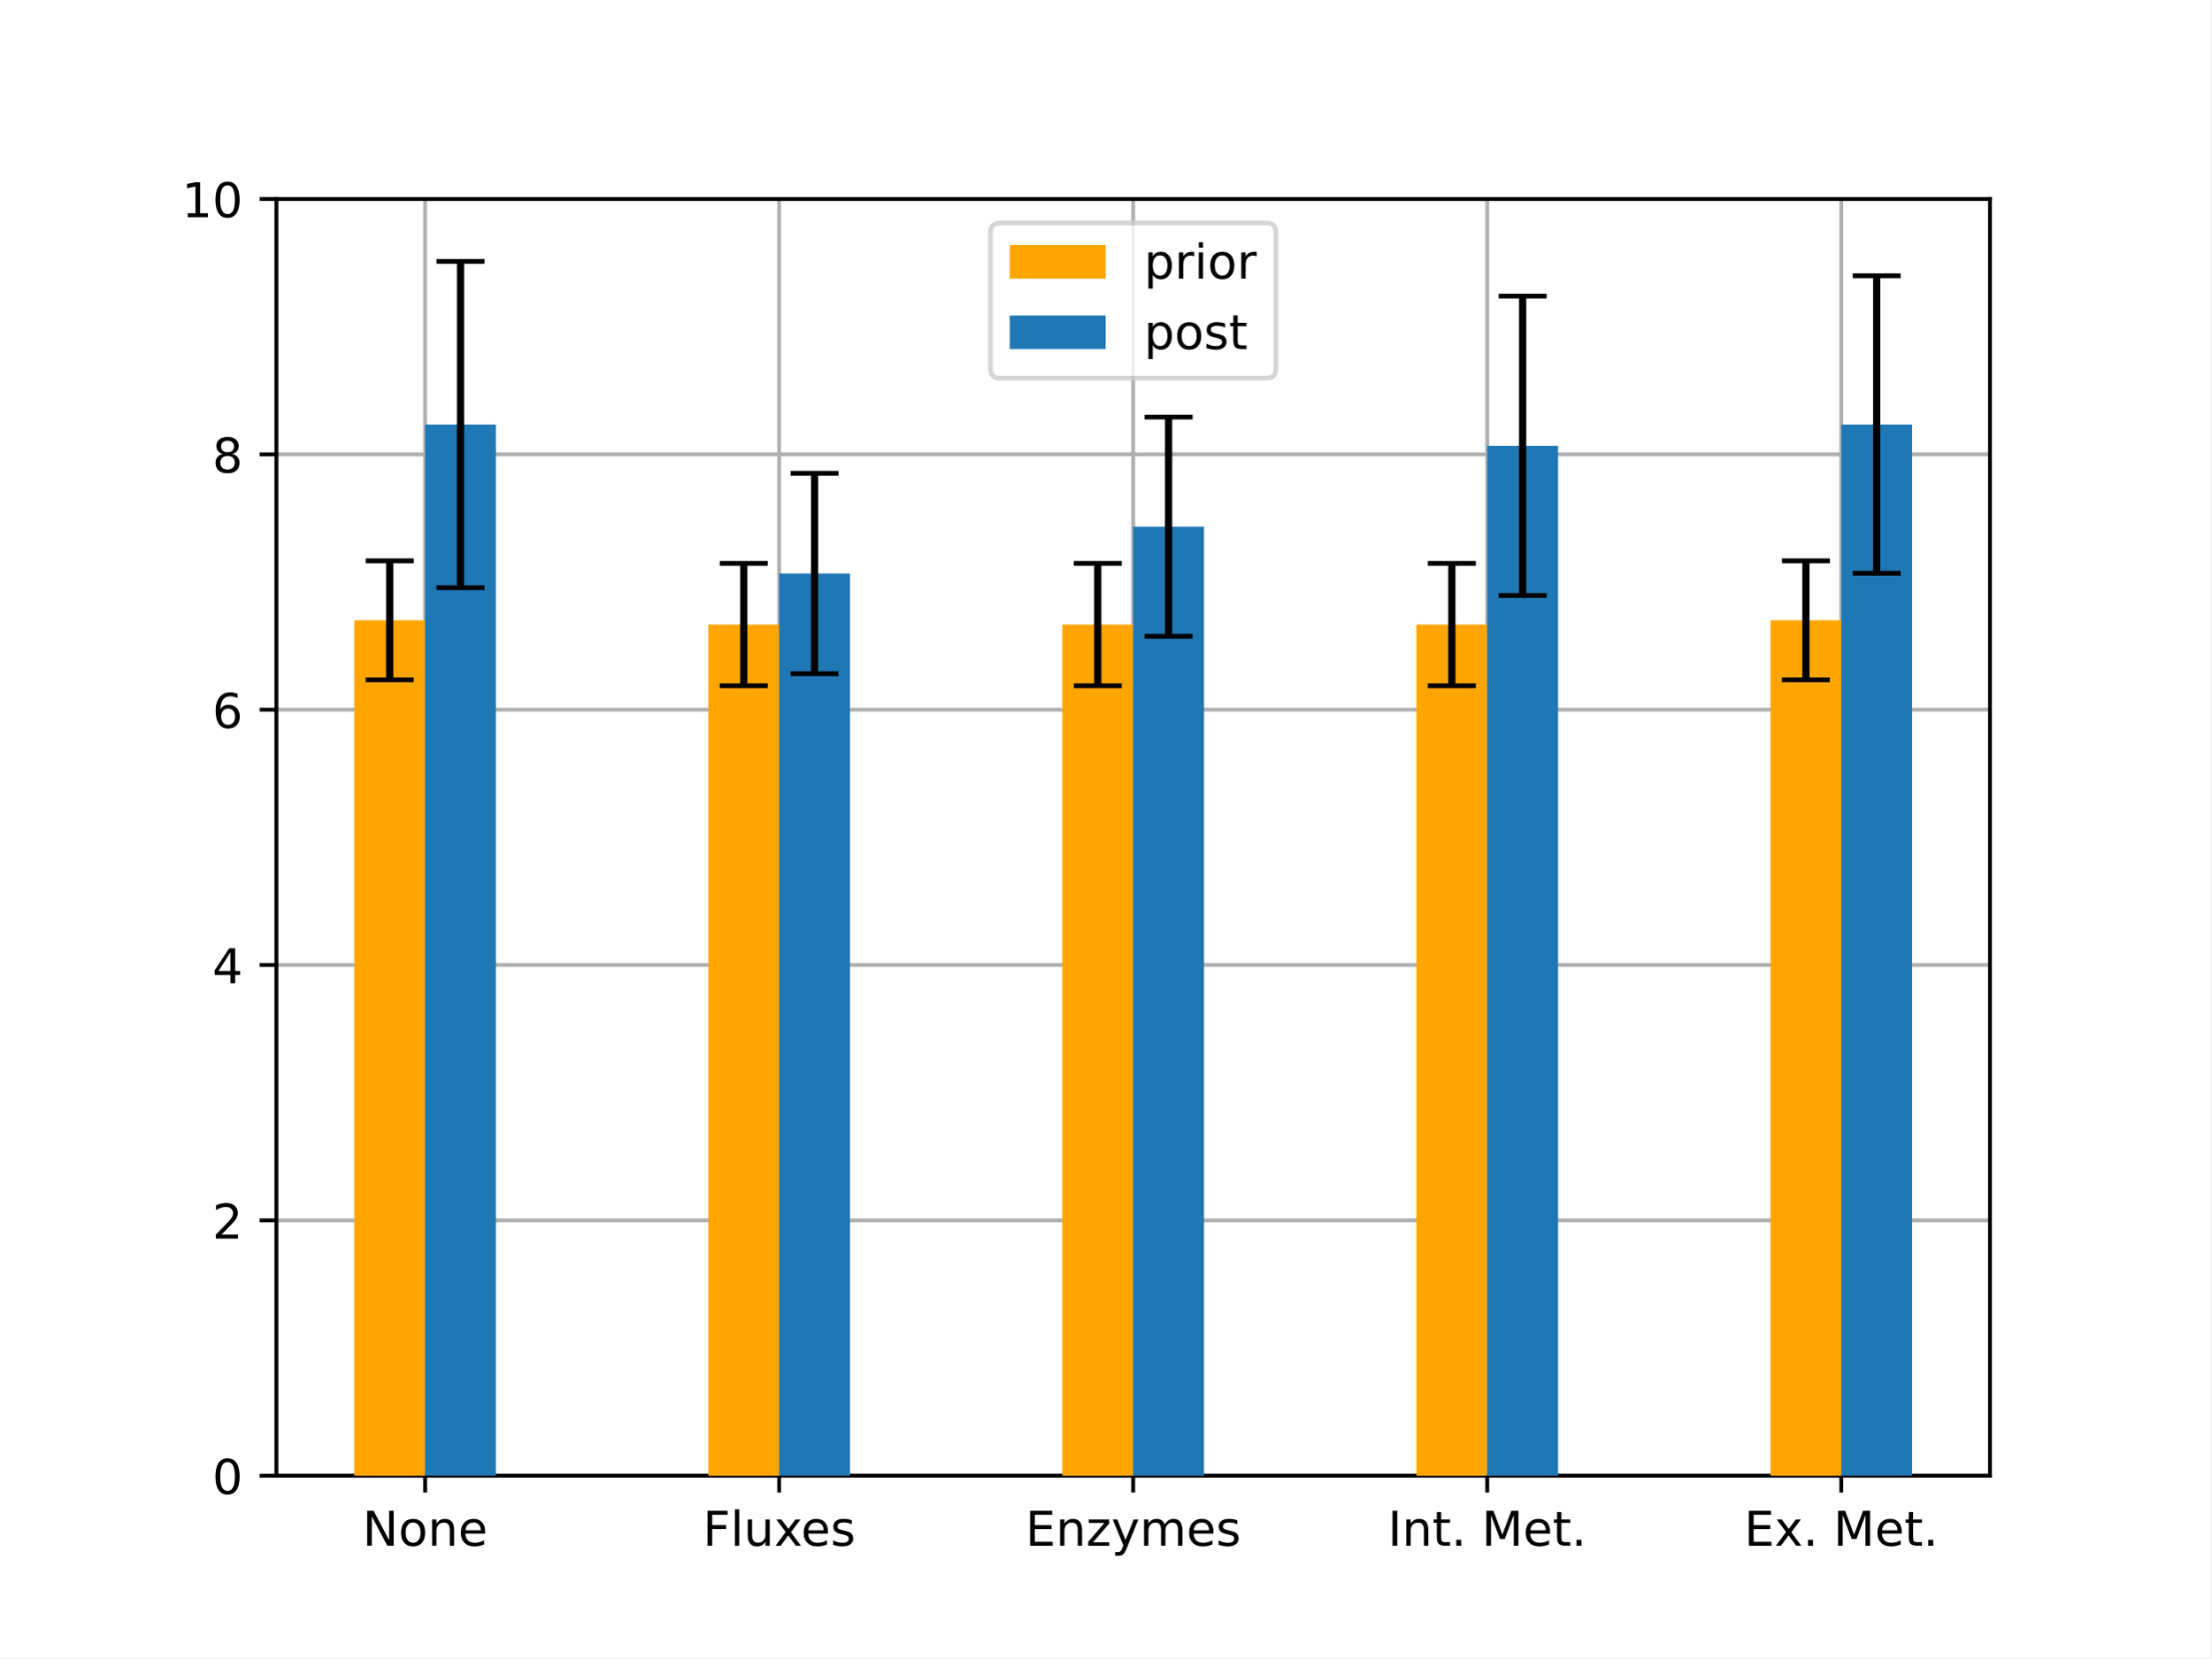
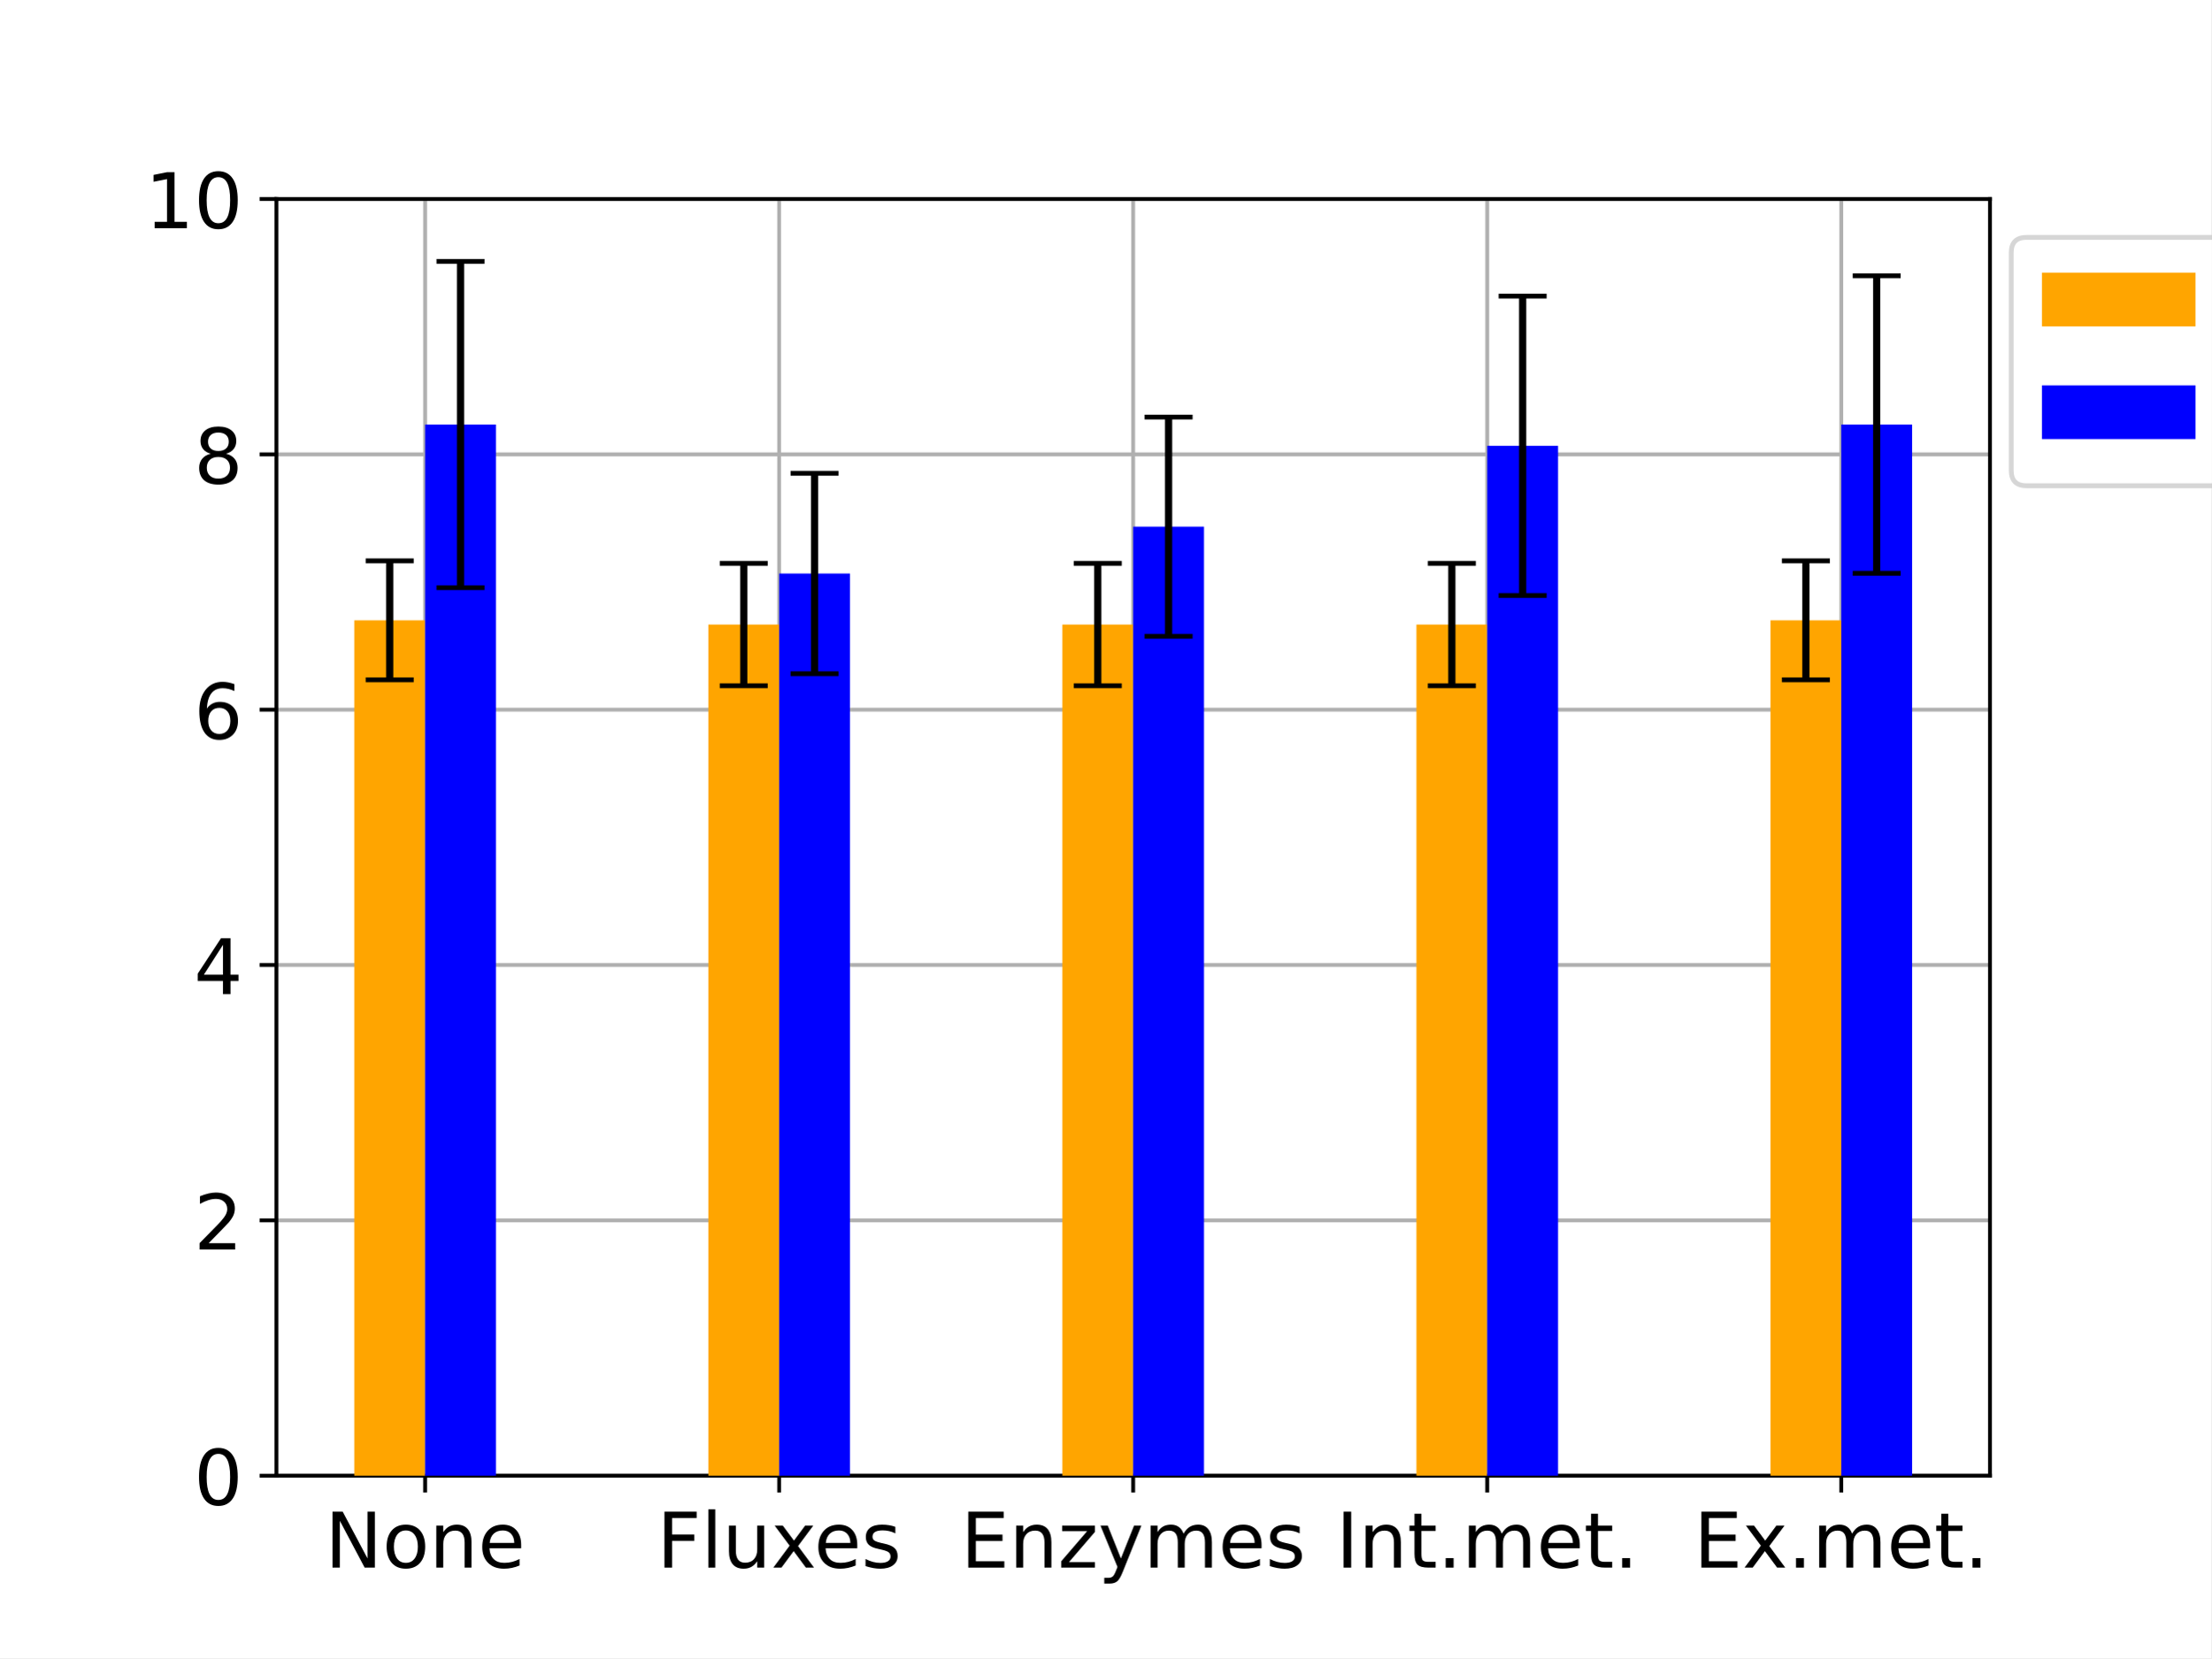
<svg xmlns="http://www.w3.org/2000/svg" xmlns:xlink="http://www.w3.org/1999/xlink" width="460.8pt" height="345.6pt" viewBox="0 0 460.8 345.6" version="1.1">
  <defs>
    <style type="text/css">*{stroke-linejoin: round; stroke-linecap: butt}</style>
  </defs>
  <g id="figure_1">
    <g id="patch_1">
      <path d="M 0 345.6  L 460.8 345.6  L 460.8 0  L 0 0  z " style="fill: #ffffff" />
    </g>
    <g id="axes_1">
      <g id="patch_2">
        <path d="M 57.6 307.584  L 414.72 307.584  L 414.72 41.472  L 57.6 41.472  z " style="fill: #ffffff" />
      </g>
      <g id="matplotlib.axis_1">
        <g id="xtick_1">
          <g id="line2d_1">
-             <path d="M 88.59 307.584  L 88.59 41.472  " clip-path="url(#p8597ade6ee)" style="fill: none; stroke: #b0b0b0; stroke-width: 0.8; stroke-linecap: square" />
+             <path d="M 88.59 307.584  L 88.59 41.472  " clip-path="url(#p21403dbf2c)" style="fill: none; stroke: #b0b0b0; stroke-width: 0.8; stroke-linecap: square" />
          </g>
          <g id="line2d_2">
            <defs>
-               <path id="m55c1eccf3e" d="M 0 0  L 0 3.5  " style="stroke: #000000; stroke-width: 0.8" />
+               <path id="m0ff7962f9e" d="M 0 0  L 0 3.5  " style="stroke: #000000; stroke-width: 0.8" />
            </defs>
            <g>
-               <use xlink:href="#m55c1eccf3e" x="88.59" y="307.584" style="stroke: #000000; stroke-width: 0.8" />
+               <use xlink:href="#m0ff7962f9e" x="88.59" y="307.584" style="stroke: #000000; stroke-width: 0.8" />
            </g>
          </g>
          <g id="text_1">
-             <g transform="translate(75.54444 322.1824) scale(0.1 -0.1)">
+             <g transform="translate(67.71725 326.7415) scale(0.16 -0.16)">
              <defs>
                <path id="DejaVuSans-4e" d="M 628 4666  L 1478 4666  L 3547 763  L 3547 4666  L 4159 4666  L 4159 0  L 3309 0  L 1241 3903  L 1241 0  L 628 0  L 628 4666  z " transform="scale(0.015625)" />
                <path id="DejaVuSans-6f" d="M 1959 3097  Q 1497 3097 1228 2736  Q 959 2375 959 1747  Q 959 1119 1226 758  Q 1494 397 1959 397  Q 2419 397 2687 759  Q 2956 1122 2956 1747  Q 2956 2369 2687 2733  Q 2419 3097 1959 3097  z M 1959 3584  Q 2709 3584 3137 3096  Q 3566 2609 3566 1747  Q 3566 888 3137 398  Q 2709 -91 1959 -91  Q 1206 -91 779 398  Q 353 888 353 1747  Q 353 2609 779 3096  Q 1206 3584 1959 3584  z " transform="scale(0.015625)" />
                <path id="DejaVuSans-6e" d="M 3513 2113  L 3513 0  L 2938 0  L 2938 2094  Q 2938 2591 2744 2837  Q 2550 3084 2163 3084  Q 1697 3084 1428 2787  Q 1159 2491 1159 1978  L 1159 0  L 581 0  L 581 3500  L 1159 3500  L 1159 2956  Q 1366 3272 1645 3428  Q 1925 3584 2291 3584  Q 2894 3584 3203 3211  Q 3513 2838 3513 2113  z " transform="scale(0.015625)" />
                <path id="DejaVuSans-65" d="M 3597 1894  L 3597 1613  L 953 1613  Q 991 1019 1311 708  Q 1631 397 2203 397  Q 2534 397 2845 478  Q 3156 559 3463 722  L 3463 178  Q 3153 47 2828 -22  Q 2503 -91 2169 -91  Q 1331 -91 842 396  Q 353 884 353 1716  Q 353 2575 817 3079  Q 1281 3584 2069 3584  Q 2775 3584 3186 3129  Q 3597 2675 3597 1894  z M 3022 2063  Q 3016 2534 2758 2815  Q 2500 3097 2075 3097  Q 1594 3097 1305 2825  Q 1016 2553 972 2059  L 3022 2063  z " transform="scale(0.015625)" />
              </defs>
              <use xlink:href="#DejaVuSans-4e" />
              <use xlink:href="#DejaVuSans-6f" x="74.805" />
              <use xlink:href="#DejaVuSans-6e" x="135.986" />
              <use xlink:href="#DejaVuSans-65" x="199.365" />
            </g>
          </g>
        </g>
        <g id="xtick_2">
          <g id="line2d_3">
-             <path d="M 162.375 307.584  L 162.375 41.472  " clip-path="url(#p8597ade6ee)" style="fill: none; stroke: #b0b0b0; stroke-width: 0.8; stroke-linecap: square" />
+             <path d="M 162.375 307.584  L 162.375 41.472  " clip-path="url(#p21403dbf2c)" style="fill: none; stroke: #b0b0b0; stroke-width: 0.8; stroke-linecap: square" />
          </g>
          <g id="line2d_4">
            <g>
-               <use xlink:href="#m55c1eccf3e" x="162.375" y="307.584" style="stroke: #000000; stroke-width: 0.8" />
+               <use xlink:href="#m0ff7962f9e" x="162.375" y="307.584" style="stroke: #000000; stroke-width: 0.8" />
            </g>
          </g>
          <g id="text_2">
-             <g transform="translate(146.4569 322.1824) scale(0.1 -0.1)">
+             <g transform="translate(136.9061 326.7415) scale(0.16 -0.16)">
              <defs>
                <path id="DejaVuSans-46" d="M 628 4666  L 3309 4666  L 3309 4134  L 1259 4134  L 1259 2759  L 3109 2759  L 3109 2228  L 1259 2228  L 1259 0  L 628 0  L 628 4666  z " transform="scale(0.015625)" />
                <path id="DejaVuSans-6c" d="M 603 4863  L 1178 4863  L 1178 0  L 603 0  L 603 4863  z " transform="scale(0.015625)" />
                <path id="DejaVuSans-75" d="M 544 1381  L 544 3500  L 1119 3500  L 1119 1403  Q 1119 906 1312 657  Q 1506 409 1894 409  Q 2359 409 2629 706  Q 2900 1003 2900 1516  L 2900 3500  L 3475 3500  L 3475 0  L 2900 0  L 2900 538  Q 2691 219 2414 64  Q 2138 -91 1772 -91  Q 1169 -91 856 284  Q 544 659 544 1381  z M 1991 3584  L 1991 3584  z " transform="scale(0.015625)" />
                <path id="DejaVuSans-78" d="M 3513 3500  L 2247 1797  L 3578 0  L 2900 0  L 1881 1375  L 863 0  L 184 0  L 1544 1831  L 300 3500  L 978 3500  L 1906 2253  L 2834 3500  L 3513 3500  z " transform="scale(0.015625)" />
                <path id="DejaVuSans-73" d="M 2834 3397  L 2834 2853  Q 2591 2978 2328 3040  Q 2066 3103 1784 3103  Q 1356 3103 1142 2972  Q 928 2841 928 2578  Q 928 2378 1081 2264  Q 1234 2150 1697 2047  L 1894 2003  Q 2506 1872 2764 1633  Q 3022 1394 3022 966  Q 3022 478 2636 193  Q 2250 -91 1575 -91  Q 1294 -91 989 -36  Q 684 19 347 128  L 347 722  Q 666 556 975 473  Q 1284 391 1588 391  Q 1994 391 2212 530  Q 2431 669 2431 922  Q 2431 1156 2273 1281  Q 2116 1406 1581 1522  L 1381 1569  Q 847 1681 609 1914  Q 372 2147 372 2553  Q 372 3047 722 3315  Q 1072 3584 1716 3584  Q 2034 3584 2315 3537  Q 2597 3491 2834 3397  z " transform="scale(0.015625)" />
              </defs>
              <use xlink:href="#DejaVuSans-46" />
              <use xlink:href="#DejaVuSans-6c" x="57.52" />
              <use xlink:href="#DejaVuSans-75" x="85.303" />
              <use xlink:href="#DejaVuSans-78" x="148.682" />
              <use xlink:href="#DejaVuSans-65" x="204.736" />
              <use xlink:href="#DejaVuSans-73" x="266.26" />
            </g>
          </g>
        </g>
        <g id="xtick_3">
          <g id="line2d_5">
-             <path d="M 236.16 307.584  L 236.16 41.472  " clip-path="url(#p8597ade6ee)" style="fill: none; stroke: #b0b0b0; stroke-width: 0.8; stroke-linecap: square" />
+             <path d="M 236.16 307.584  L 236.16 41.472  " clip-path="url(#p21403dbf2c)" style="fill: none; stroke: #b0b0b0; stroke-width: 0.8; stroke-linecap: square" />
          </g>
          <g id="line2d_6">
            <g>
-               <use xlink:href="#m55c1eccf3e" x="236.16" y="307.584" style="stroke: #000000; stroke-width: 0.8" />
+               <use xlink:href="#m0ff7962f9e" x="236.16" y="307.584" style="stroke: #000000; stroke-width: 0.8" />
            </g>
          </g>
          <g id="text_3">
-             <g transform="translate(213.6967 322.1824) scale(0.1 -0.1)">
+             <g transform="translate(200.2188 326.7415) scale(0.16 -0.16)">
              <defs>
                <path id="DejaVuSans-45" d="M 628 4666  L 3578 4666  L 3578 4134  L 1259 4134  L 1259 2753  L 3481 2753  L 3481 2222  L 1259 2222  L 1259 531  L 3634 531  L 3634 0  L 628 0  L 628 4666  z " transform="scale(0.015625)" />
                <path id="DejaVuSans-7a" d="M 353 3500  L 3084 3500  L 3084 2975  L 922 459  L 3084 459  L 3084 0  L 275 0  L 275 525  L 2438 3041  L 353 3041  L 353 3500  z " transform="scale(0.015625)" />
                <path id="DejaVuSans-79" d="M 2059 -325  Q 1816 -950 1584 -1140  Q 1353 -1331 966 -1331  L 506 -1331  L 506 -850  L 844 -850  Q 1081 -850 1212 -737  Q 1344 -625 1503 -206  L 1606 56  L 191 3500  L 800 3500  L 1894 763  L 2988 3500  L 3597 3500  L 2059 -325  z " transform="scale(0.015625)" />
                <path id="DejaVuSans-6d" d="M 3328 2828  Q 3544 3216 3844 3400  Q 4144 3584 4550 3584  Q 5097 3584 5394 3201  Q 5691 2819 5691 2113  L 5691 0  L 5113 0  L 5113 2094  Q 5113 2597 4934 2840  Q 4756 3084 4391 3084  Q 3944 3084 3684 2787  Q 3425 2491 3425 1978  L 3425 0  L 2847 0  L 2847 2094  Q 2847 2600 2669 2842  Q 2491 3084 2119 3084  Q 1678 3084 1418 2786  Q 1159 2488 1159 1978  L 1159 0  L 581 0  L 581 3500  L 1159 3500  L 1159 2956  Q 1356 3278 1631 3431  Q 1906 3584 2284 3584  Q 2666 3584 2933 3390  Q 3200 3197 3328 2828  z " transform="scale(0.015625)" />
              </defs>
              <use xlink:href="#DejaVuSans-45" />
              <use xlink:href="#DejaVuSans-6e" x="63.184" />
              <use xlink:href="#DejaVuSans-7a" x="126.562" />
              <use xlink:href="#DejaVuSans-79" x="179.053" />
              <use xlink:href="#DejaVuSans-6d" x="238.232" />
              <use xlink:href="#DejaVuSans-65" x="335.645" />
              <use xlink:href="#DejaVuSans-73" x="397.168" />
            </g>
          </g>
        </g>
        <g id="xtick_4">
          <g id="line2d_7">
-             <path d="M 309.945 307.584  L 309.945 41.472  " clip-path="url(#p8597ade6ee)" style="fill: none; stroke: #b0b0b0; stroke-width: 0.8; stroke-linecap: square" />
+             <path d="M 309.945 307.584  L 309.945 41.472  " clip-path="url(#p21403dbf2c)" style="fill: none; stroke: #b0b0b0; stroke-width: 0.8; stroke-linecap: square" />
          </g>
          <g id="line2d_8">
            <g>
-               <use xlink:href="#m55c1eccf3e" x="309.945" y="307.584" style="stroke: #000000; stroke-width: 0.8" />
+               <use xlink:href="#m0ff7962f9e" x="309.945" y="307.584" style="stroke: #000000; stroke-width: 0.8" />
            </g>
          </g>
          <g id="text_4">
-             <g transform="translate(289.2232 322.1824) scale(0.1 -0.1)">
+             <g transform="translate(278.4426 326.7415) scale(0.16 -0.16)">
              <defs>
                <path id="DejaVuSans-49" d="M 628 4666  L 1259 4666  L 1259 0  L 628 0  L 628 4666  z " transform="scale(0.015625)" />
                <path id="DejaVuSans-74" d="M 1172 4494  L 1172 3500  L 2356 3500  L 2356 3053  L 1172 3053  L 1172 1153  Q 1172 725 1289 603  Q 1406 481 1766 481  L 2356 481  L 2356 0  L 1766 0  Q 1100 0 847 248  Q 594 497 594 1153  L 594 3053  L 172 3053  L 172 3500  L 594 3500  L 594 4494  L 1172 4494  z " transform="scale(0.015625)" />
                <path id="DejaVuSans-2e" d="M 684 794  L 1344 794  L 1344 0  L 684 0  L 684 794  z " transform="scale(0.015625)" />
-                 <path id="DejaVuSans-20" transform="scale(0.015625)" />
-                 <path id="DejaVuSans-4d" d="M 628 4666  L 1569 4666  L 2759 1491  L 3956 4666  L 4897 4666  L 4897 0  L 4281 0  L 4281 4097  L 3078 897  L 2444 897  L 1241 4097  L 1241 0  L 628 0  L 628 4666  z " transform="scale(0.015625)" />
              </defs>
              <use xlink:href="#DejaVuSans-49" />
              <use xlink:href="#DejaVuSans-6e" x="29.492" />
              <use xlink:href="#DejaVuSans-74" x="92.871" />
              <use xlink:href="#DejaVuSans-2e" x="132.08" />
-               <use xlink:href="#DejaVuSans-20" x="163.867" />
-               <use xlink:href="#DejaVuSans-4d" x="195.654" />
-               <use xlink:href="#DejaVuSans-65" x="281.934" />
-               <use xlink:href="#DejaVuSans-74" x="343.457" />
-               <use xlink:href="#DejaVuSans-2e" x="382.666" />
+               <use xlink:href="#DejaVuSans-6d" x="163.867" />
+               <use xlink:href="#DejaVuSans-65" x="261.279" />
+               <use xlink:href="#DejaVuSans-74" x="322.803" />
+               <use xlink:href="#DejaVuSans-2e" x="362.012" />
            </g>
          </g>
        </g>
        <g id="xtick_5">
          <g id="line2d_9">
-             <path d="M 383.73 307.584  L 383.73 41.472  " clip-path="url(#p8597ade6ee)" style="fill: none; stroke: #b0b0b0; stroke-width: 0.8; stroke-linecap: square" />
+             <path d="M 383.73 307.584  L 383.73 41.472  " clip-path="url(#p21403dbf2c)" style="fill: none; stroke: #b0b0b0; stroke-width: 0.8; stroke-linecap: square" />
          </g>
          <g id="line2d_10">
            <g>
-               <use xlink:href="#m55c1eccf3e" x="383.73" y="307.584" style="stroke: #000000; stroke-width: 0.8" />
+               <use xlink:href="#m0ff7962f9e" x="383.73" y="307.584" style="stroke: #000000; stroke-width: 0.8" />
            </g>
          </g>
          <g id="text_5">
-             <g transform="translate(363.4935 322.1824) scale(0.1 -0.1)">
+             <g transform="translate(353.004 326.7415) scale(0.16 -0.16)">
              <use xlink:href="#DejaVuSans-45" />
              <use xlink:href="#DejaVuSans-78" x="63.184" />
              <use xlink:href="#DejaVuSans-2e" x="122.363" />
-               <use xlink:href="#DejaVuSans-20" x="154.15" />
-               <use xlink:href="#DejaVuSans-4d" x="185.938" />
-               <use xlink:href="#DejaVuSans-65" x="272.217" />
-               <use xlink:href="#DejaVuSans-74" x="333.74" />
-               <use xlink:href="#DejaVuSans-2e" x="372.949" />
+               <use xlink:href="#DejaVuSans-6d" x="154.15" />
+               <use xlink:href="#DejaVuSans-65" x="251.562" />
+               <use xlink:href="#DejaVuSans-74" x="313.086" />
+               <use xlink:href="#DejaVuSans-2e" x="352.295" />
            </g>
          </g>
        </g>
      </g>
      <g id="matplotlib.axis_2">
        <g id="ytick_1">
          <g id="line2d_11">
-             <path d="M 57.6 307.584  L 414.72 307.584  " clip-path="url(#p8597ade6ee)" style="fill: none; stroke: #b0b0b0; stroke-width: 0.8; stroke-linecap: square" />
+             <path d="M 57.6 307.584  L 414.72 307.584  " clip-path="url(#p21403dbf2c)" style="fill: none; stroke: #b0b0b0; stroke-width: 0.8; stroke-linecap: square" />
          </g>
          <g id="line2d_12">
            <defs>
-               <path id="mf3cccabbbd" d="M 0 0  L -3.5 0  " style="stroke: #000000; stroke-width: 0.8" />
+               <path id="mbafdba2afe" d="M 0 0  L -3.5 0  " style="stroke: #000000; stroke-width: 0.8" />
            </defs>
            <g>
-               <use xlink:href="#mf3cccabbbd" x="57.6" y="307.584" style="stroke: #000000; stroke-width: 0.8" />
+               <use xlink:href="#mbafdba2afe" x="57.6" y="307.584" style="stroke: #000000; stroke-width: 0.8" />
            </g>
          </g>
          <g id="text_6">
-             <g transform="translate(44.2375 311.3832) scale(0.1 -0.1)">
+             <g transform="translate(40.42 313.6628) scale(0.16 -0.16)">
              <defs>
                <path id="DejaVuSans-30" d="M 2034 4250  Q 1547 4250 1301 3770  Q 1056 3291 1056 2328  Q 1056 1369 1301 889  Q 1547 409 2034 409  Q 2525 409 2770 889  Q 3016 1369 3016 2328  Q 3016 3291 2770 3770  Q 2525 4250 2034 4250  z M 2034 4750  Q 2819 4750 3233 4129  Q 3647 3509 3647 2328  Q 3647 1150 3233 529  Q 2819 -91 2034 -91  Q 1250 -91 836 529  Q 422 1150 422 2328  Q 422 3509 836 4129  Q 1250 4750 2034 4750  z " transform="scale(0.015625)" />
              </defs>
              <use xlink:href="#DejaVuSans-30" />
            </g>
          </g>
        </g>
        <g id="ytick_2">
          <g id="line2d_13">
-             <path d="M 57.6 254.362  L 414.72 254.362  " clip-path="url(#p8597ade6ee)" style="fill: none; stroke: #b0b0b0; stroke-width: 0.8; stroke-linecap: square" />
+             <path d="M 57.6 254.362  L 414.72 254.362  " clip-path="url(#p21403dbf2c)" style="fill: none; stroke: #b0b0b0; stroke-width: 0.8; stroke-linecap: square" />
          </g>
          <g id="line2d_14">
            <g>
-               <use xlink:href="#mf3cccabbbd" x="57.6" y="254.362" style="stroke: #000000; stroke-width: 0.8" />
+               <use xlink:href="#mbafdba2afe" x="57.6" y="254.362" style="stroke: #000000; stroke-width: 0.8" />
            </g>
          </g>
          <g id="text_7">
-             <g transform="translate(44.2375 258.1608) scale(0.1 -0.1)">
+             <g transform="translate(40.42 260.4404) scale(0.16 -0.16)">
              <defs>
                <path id="DejaVuSans-32" d="M 1228 531  L 3431 531  L 3431 0  L 469 0  L 469 531  Q 828 903 1448 1529  Q 2069 2156 2228 2338  Q 2531 2678 2651 2914  Q 2772 3150 2772 3378  Q 2772 3750 2511 3984  Q 2250 4219 1831 4219  Q 1534 4219 1204 4116  Q 875 4013 500 3803  L 500 4441  Q 881 4594 1212 4672  Q 1544 4750 1819 4750  Q 2544 4750 2975 4387  Q 3406 4025 3406 3419  Q 3406 3131 3298 2873  Q 3191 2616 2906 2266  Q 2828 2175 2409 1742  Q 1991 1309 1228 531  z " transform="scale(0.015625)" />
              </defs>
              <use xlink:href="#DejaVuSans-32" />
            </g>
          </g>
        </g>
        <g id="ytick_3">
          <g id="line2d_15">
-             <path d="M 57.6 201.139  L 414.72 201.139  " clip-path="url(#p8597ade6ee)" style="fill: none; stroke: #b0b0b0; stroke-width: 0.8; stroke-linecap: square" />
+             <path d="M 57.6 201.139  L 414.72 201.139  " clip-path="url(#p21403dbf2c)" style="fill: none; stroke: #b0b0b0; stroke-width: 0.8; stroke-linecap: square" />
          </g>
          <g id="line2d_16">
            <g>
-               <use xlink:href="#mf3cccabbbd" x="57.6" y="201.139" style="stroke: #000000; stroke-width: 0.8" />
+               <use xlink:href="#mbafdba2afe" x="57.6" y="201.139" style="stroke: #000000; stroke-width: 0.8" />
            </g>
          </g>
          <g id="text_8">
-             <g transform="translate(44.2375 204.9384) scale(0.1 -0.1)">
+             <g transform="translate(40.42 207.218) scale(0.16 -0.16)">
              <defs>
                <path id="DejaVuSans-34" d="M 2419 4116  L 825 1625  L 2419 1625  L 2419 4116  z M 2253 4666  L 3047 4666  L 3047 1625  L 3713 1625  L 3713 1100  L 3047 1100  L 3047 0  L 2419 0  L 2419 1100  L 313 1100  L 313 1709  L 2253 4666  z " transform="scale(0.015625)" />
              </defs>
              <use xlink:href="#DejaVuSans-34" />
            </g>
          </g>
        </g>
        <g id="ytick_4">
          <g id="line2d_17">
-             <path d="M 57.6 147.917  L 414.72 147.917  " clip-path="url(#p8597ade6ee)" style="fill: none; stroke: #b0b0b0; stroke-width: 0.8; stroke-linecap: square" />
+             <path d="M 57.6 147.917  L 414.72 147.917  " clip-path="url(#p21403dbf2c)" style="fill: none; stroke: #b0b0b0; stroke-width: 0.8; stroke-linecap: square" />
          </g>
          <g id="line2d_18">
            <g>
-               <use xlink:href="#mf3cccabbbd" x="57.6" y="147.917" style="stroke: #000000; stroke-width: 0.8" />
+               <use xlink:href="#mbafdba2afe" x="57.6" y="147.917" style="stroke: #000000; stroke-width: 0.8" />
            </g>
          </g>
          <g id="text_9">
-             <g transform="translate(44.2375 151.716) scale(0.1 -0.1)">
+             <g transform="translate(40.42 153.9956) scale(0.16 -0.16)">
              <defs>
                <path id="DejaVuSans-36" d="M 2113 2584  Q 1688 2584 1439 2293  Q 1191 2003 1191 1497  Q 1191 994 1439 701  Q 1688 409 2113 409  Q 2538 409 2786 701  Q 3034 994 3034 1497  Q 3034 2003 2786 2293  Q 2538 2584 2113 2584  z M 3366 4563  L 3366 3988  Q 3128 4100 2886 4159  Q 2644 4219 2406 4219  Q 1781 4219 1451 3797  Q 1122 3375 1075 2522  Q 1259 2794 1537 2939  Q 1816 3084 2150 3084  Q 2853 3084 3261 2657  Q 3669 2231 3669 1497  Q 3669 778 3244 343  Q 2819 -91 2113 -91  Q 1303 -91 875 529  Q 447 1150 447 2328  Q 447 3434 972 4092  Q 1497 4750 2381 4750  Q 2619 4750 2861 4703  Q 3103 4656 3366 4563  z " transform="scale(0.015625)" />
              </defs>
              <use xlink:href="#DejaVuSans-36" />
            </g>
          </g>
        </g>
        <g id="ytick_5">
          <g id="line2d_19">
-             <path d="M 57.6 94.694  L 414.72 94.694  " clip-path="url(#p8597ade6ee)" style="fill: none; stroke: #b0b0b0; stroke-width: 0.8; stroke-linecap: square" />
+             <path d="M 57.6 94.694  L 414.72 94.694  " clip-path="url(#p21403dbf2c)" style="fill: none; stroke: #b0b0b0; stroke-width: 0.8; stroke-linecap: square" />
          </g>
          <g id="line2d_20">
            <g>
-               <use xlink:href="#mf3cccabbbd" x="57.6" y="94.694" style="stroke: #000000; stroke-width: 0.8" />
+               <use xlink:href="#mbafdba2afe" x="57.6" y="94.694" style="stroke: #000000; stroke-width: 0.8" />
            </g>
          </g>
          <g id="text_10">
-             <g transform="translate(44.2375 98.49362) scale(0.1 -0.1)">
+             <g transform="translate(40.42 100.7732) scale(0.16 -0.16)">
              <defs>
                <path id="DejaVuSans-38" d="M 2034 2216  Q 1584 2216 1326 1975  Q 1069 1734 1069 1313  Q 1069 891 1326 650  Q 1584 409 2034 409  Q 2484 409 2743 651  Q 3003 894 3003 1313  Q 3003 1734 2745 1975  Q 2488 2216 2034 2216  z M 1403 2484  Q 997 2584 770 2862  Q 544 3141 544 3541  Q 544 4100 942 4425  Q 1341 4750 2034 4750  Q 2731 4750 3128 4425  Q 3525 4100 3525 3541  Q 3525 3141 3298 2862  Q 3072 2584 2669 2484  Q 3125 2378 3379 2068  Q 3634 1759 3634 1313  Q 3634 634 3220 271  Q 2806 -91 2034 -91  Q 1263 -91 848 271  Q 434 634 434 1313  Q 434 1759 690 2068  Q 947 2378 1403 2484  z M 1172 3481  Q 1172 3119 1398 2916  Q 1625 2713 2034 2713  Q 2441 2713 2670 2916  Q 2900 3119 2900 3481  Q 2900 3844 2670 4047  Q 2441 4250 2034 4250  Q 1625 4250 1398 4047  Q 1172 3844 1172 3481  z " transform="scale(0.015625)" />
              </defs>
              <use xlink:href="#DejaVuSans-38" />
            </g>
          </g>
        </g>
        <g id="ytick_6">
          <g id="line2d_21">
-             <path d="M 57.6 41.472  L 414.72 41.472  " clip-path="url(#p8597ade6ee)" style="fill: none; stroke: #b0b0b0; stroke-width: 0.8; stroke-linecap: square" />
+             <path d="M 57.6 41.472  L 414.72 41.472  " clip-path="url(#p21403dbf2c)" style="fill: none; stroke: #b0b0b0; stroke-width: 0.8; stroke-linecap: square" />
          </g>
          <g id="line2d_22">
            <g>
-               <use xlink:href="#mf3cccabbbd" x="57.6" y="41.472" style="stroke: #000000; stroke-width: 0.8" />
+               <use xlink:href="#mbafdba2afe" x="57.6" y="41.472" style="stroke: #000000; stroke-width: 0.8" />
            </g>
          </g>
          <g id="text_11">
-             <g transform="translate(37.875 45.27122) scale(0.1 -0.1)">
+             <g transform="translate(30.24 47.55075) scale(0.16 -0.16)">
              <defs>
                <path id="DejaVuSans-31" d="M 794 531  L 1825 531  L 1825 4091  L 703 3866  L 703 4441  L 1819 4666  L 2450 4666  L 2450 531  L 3481 531  L 3481 0  L 794 0  L 794 531  z " transform="scale(0.015625)" />
              </defs>
              <use xlink:href="#DejaVuSans-31" />
              <use xlink:href="#DejaVuSans-30" x="63.623" />
            </g>
          </g>
        </g>
      </g>
      <g id="patch_3">
        <path d="M 57.6 307.584  L 57.6 41.472  " style="fill: none; stroke: #000000; stroke-width: 0.8; stroke-linejoin: miter; stroke-linecap: square" />
      </g>
      <g id="patch_4">
        <path d="M 414.72 307.584  L 414.72 41.472  " style="fill: none; stroke: #000000; stroke-width: 0.8; stroke-linejoin: miter; stroke-linecap: square" />
      </g>
      <g id="patch_5">
        <path d="M 57.6 307.584  L 414.72 307.584  " style="fill: none; stroke: #000000; stroke-width: 0.8; stroke-linejoin: miter; stroke-linecap: square" />
      </g>
      <g id="patch_6">
        <path d="M 57.6 41.472  L 414.72 41.472  " style="fill: none; stroke: #000000; stroke-width: 0.8; stroke-linejoin: miter; stroke-linecap: square" />
      </g>
      <g id="legend_1">
        <g id="patch_7">
-           <path d="M 208.426 78.828  L 263.894 78.828  Q 265.894 78.828 265.894 76.828  L 265.894 48.472  Q 265.894 46.472 263.894 46.472  L 208.426 46.472  Q 206.426 46.472 206.426 48.472  L 206.426 76.828  Q 206.426 78.828 208.426 78.828  z " style="fill: #ffffff; opacity: 0.8; stroke: #cccccc; stroke-linejoin: miter" />
+           <path d="M 422.349 101.242  L 511.096 101.242  Q 514.296 101.242 514.296 98.042  L 514.296 52.672  Q 514.296 49.472 511.096 49.472  L 422.349 49.472  Q 419.149 49.472 419.149 52.672  L 419.149 98.042  Q 419.149 101.242 422.349 101.242  z " style="fill: #ffffff; opacity: 0.8; stroke: #cccccc; stroke-linejoin: miter" />
        </g>
        <g id="patch_8">
-           <path d="M 210.426 58.07  L 230.426 58.07  L 230.426 51.07  L 210.426 51.07  z " style="fill: #ffa500" />
+           <path d="M 425.549 68.029  L 457.549 68.029  L 457.549 56.83  L 425.549 56.83  z " style="fill: #ffa500" />
        </g>
        <g id="text_12">
-           <g transform="translate(238.4264 58.07044) scale(0.1 -0.1)">
+           <g transform="translate(470.3488 68.0295) scale(0.16 -0.16)">
            <defs>
              <path id="DejaVuSans-70" d="M 1159 525  L 1159 -1331  L 581 -1331  L 581 3500  L 1159 3500  L 1159 2969  Q 1341 3281 1617 3432  Q 1894 3584 2278 3584  Q 2916 3584 3314 3078  Q 3713 2572 3713 1747  Q 3713 922 3314 415  Q 2916 -91 2278 -91  Q 1894 -91 1617 61  Q 1341 213 1159 525  z M 3116 1747  Q 3116 2381 2855 2742  Q 2594 3103 2138 3103  Q 1681 3103 1420 2742  Q 1159 2381 1159 1747  Q 1159 1113 1420 752  Q 1681 391 2138 391  Q 2594 391 2855 752  Q 3116 1113 3116 1747  z " transform="scale(0.015625)" />
              <path id="DejaVuSans-72" d="M 2631 2963  Q 2534 3019 2420 3045  Q 2306 3072 2169 3072  Q 1681 3072 1420 2755  Q 1159 2438 1159 1844  L 1159 0  L 581 0  L 581 3500  L 1159 3500  L 1159 2956  Q 1341 3275 1631 3429  Q 1922 3584 2338 3584  Q 2397 3584 2469 3576  Q 2541 3569 2628 3553  L 2631 2963  z " transform="scale(0.015625)" />
              <path id="DejaVuSans-69" d="M 603 3500  L 1178 3500  L 1178 0  L 603 0  L 603 3500  z M 603 4863  L 1178 4863  L 1178 4134  L 603 4134  L 603 4863  z " transform="scale(0.015625)" />
            </defs>
            <use xlink:href="#DejaVuSans-70" />
            <use xlink:href="#DejaVuSans-72" x="63.477" />
            <use xlink:href="#DejaVuSans-69" x="104.59" />
            <use xlink:href="#DejaVuSans-6f" x="132.373" />
            <use xlink:href="#DejaVuSans-72" x="193.555" />
          </g>
        </g>
        <g id="patch_9">
-           <path d="M 210.426 72.749  L 230.426 72.749  L 230.426 65.749  L 210.426 65.749  z " style="fill: #1f77b4" />
+           <path d="M 425.549 91.514  L 457.549 91.514  L 457.549 80.314  L 425.549 80.314  z " style="fill: #0000ff" />
        </g>
        <g id="text_13">
-           <g transform="translate(238.4264 72.74856) scale(0.1 -0.1)">
+           <g transform="translate(470.3488 91.5145) scale(0.16 -0.16)">
            <use xlink:href="#DejaVuSans-70" />
            <use xlink:href="#DejaVuSans-6f" x="63.477" />
            <use xlink:href="#DejaVuSans-73" x="124.658" />
            <use xlink:href="#DejaVuSans-74" x="176.758" />
          </g>
        </g>
      </g>
      <g id="patch_10">
-         <path d="M 73.833 307.584  L 88.59 307.584  L 88.59 129.289  L 73.833 129.289  z " clip-path="url(#p8597ade6ee)" style="fill: #ffa500" />
+         <path d="M 73.833 307.584  L 88.59 307.584  L 88.59 129.289  L 73.833 129.289  z " clip-path="url(#p21403dbf2c)" style="fill: #ffa500" />
      </g>
      <g id="patch_11">
-         <path d="M 147.618 307.584  L 162.375 307.584  L 162.375 130.176  L 147.618 130.176  z " clip-path="url(#p8597ade6ee)" style="fill: #ffa500" />
+         <path d="M 147.618 307.584  L 162.375 307.584  L 162.375 130.176  L 147.618 130.176  z " clip-path="url(#p21403dbf2c)" style="fill: #ffa500" />
      </g>
      <g id="patch_12">
-         <path d="M 221.403 307.584  L 236.16 307.584  L 236.16 130.176  L 221.403 130.176  z " clip-path="url(#p8597ade6ee)" style="fill: #ffa500" />
+         <path d="M 221.403 307.584  L 236.16 307.584  L 236.16 130.176  L 221.403 130.176  z " clip-path="url(#p21403dbf2c)" style="fill: #ffa500" />
      </g>
      <g id="patch_13">
-         <path d="M 295.188 307.584  L 309.945 307.584  L 309.945 130.176  L 295.188 130.176  z " clip-path="url(#p8597ade6ee)" style="fill: #ffa500" />
+         <path d="M 295.188 307.584  L 309.945 307.584  L 309.945 130.176  L 295.188 130.176  z " clip-path="url(#p21403dbf2c)" style="fill: #ffa500" />
      </g>
      <g id="patch_14">
-         <path d="M 368.973 307.584  L 383.73 307.584  L 383.73 129.289  L 368.973 129.289  z " clip-path="url(#p8597ade6ee)" style="fill: #ffa500" />
+         <path d="M 368.973 307.584  L 383.73 307.584  L 383.73 129.289  L 368.973 129.289  z " clip-path="url(#p21403dbf2c)" style="fill: #ffa500" />
      </g>
      <g id="patch_15">
-         <path d="M 88.59 307.584  L 103.347 307.584  L 103.347 88.485  L 88.59 88.485  z " clip-path="url(#p8597ade6ee)" style="fill: #1f77b4" />
+         <path d="M 88.59 307.584  L 103.347 307.584  L 103.347 88.485  L 88.59 88.485  z " clip-path="url(#p21403dbf2c)" style="fill: #0000ff" />
      </g>
      <g id="patch_16">
-         <path d="M 162.375 307.584  L 177.132 307.584  L 177.132 119.532  L 162.375 119.532  z " clip-path="url(#p8597ade6ee)" style="fill: #1f77b4" />
+         <path d="M 162.375 307.584  L 177.132 307.584  L 177.132 119.532  L 162.375 119.532  z " clip-path="url(#p21403dbf2c)" style="fill: #0000ff" />
      </g>
      <g id="patch_17">
-         <path d="M 236.16 307.584  L 250.917 307.584  L 250.917 109.774  L 236.16 109.774  z " clip-path="url(#p8597ade6ee)" style="fill: #1f77b4" />
+         <path d="M 236.16 307.584  L 250.917 307.584  L 250.917 109.774  L 236.16 109.774  z " clip-path="url(#p21403dbf2c)" style="fill: #0000ff" />
      </g>
      <g id="patch_18">
-         <path d="M 309.945 307.584  L 324.702 307.584  L 324.702 92.92  L 309.945 92.92  z " clip-path="url(#p8597ade6ee)" style="fill: #1f77b4" />
+         <path d="M 309.945 307.584  L 324.702 307.584  L 324.702 92.92  L 309.945 92.92  z " clip-path="url(#p21403dbf2c)" style="fill: #0000ff" />
      </g>
      <g id="patch_19">
-         <path d="M 383.73 307.584  L 398.487 307.584  L 398.487 88.485  L 383.73 88.485  z " clip-path="url(#p8597ade6ee)" style="fill: #1f77b4" />
+         <path d="M 383.73 307.584  L 398.487 307.584  L 398.487 88.485  L 383.73 88.485  z " clip-path="url(#p21403dbf2c)" style="fill: #0000ff" />
      </g>
      <g id="LineCollection_1">
-         <path d="M 81.211 141.692  L 81.211 116.886  " clip-path="url(#p8597ade6ee)" style="fill: none; stroke: #000000; stroke-width: 1.5" />
-         <path d="M 154.996 142.935  L 154.996 117.417  " clip-path="url(#p8597ade6ee)" style="fill: none; stroke: #000000; stroke-width: 1.5" />
-         <path d="M 228.781 142.935  L 228.781 117.417  " clip-path="url(#p8597ade6ee)" style="fill: none; stroke: #000000; stroke-width: 1.5" />
-         <path d="M 302.567 142.935  L 302.567 117.417  " clip-path="url(#p8597ade6ee)" style="fill: none; stroke: #000000; stroke-width: 1.5" />
-         <path d="M 376.352 141.692  L 376.352 116.886  " clip-path="url(#p8597ade6ee)" style="fill: none; stroke: #000000; stroke-width: 1.5" />
+         <path d="M 81.211 141.692  L 81.211 116.886  " clip-path="url(#p21403dbf2c)" style="fill: none; stroke: #000000; stroke-width: 1.5" />
+         <path d="M 154.996 142.935  L 154.996 117.417  " clip-path="url(#p21403dbf2c)" style="fill: none; stroke: #000000; stroke-width: 1.5" />
+         <path d="M 228.781 142.935  L 228.781 117.417  " clip-path="url(#p21403dbf2c)" style="fill: none; stroke: #000000; stroke-width: 1.5" />
+         <path d="M 302.567 142.935  L 302.567 117.417  " clip-path="url(#p21403dbf2c)" style="fill: none; stroke: #000000; stroke-width: 1.5" />
+         <path d="M 376.352 141.692  L 376.352 116.886  " clip-path="url(#p21403dbf2c)" style="fill: none; stroke: #000000; stroke-width: 1.5" />
      </g>
      <g id="line2d_23">
        <defs>
-           <path id="m02a765ae0c" d="M 5 0  L -5 -0  " style="stroke: #000000" />
+           <path id="m0d56141780" d="M 5 0  L -5 -0  " style="stroke: #000000" />
        </defs>
-         <g clip-path="url(#p8597ade6ee)">
-           <use xlink:href="#m02a765ae0c" x="81.211" y="141.692" style="stroke: #000000" />
-           <use xlink:href="#m02a765ae0c" x="154.996" y="142.935" style="stroke: #000000" />
-           <use xlink:href="#m02a765ae0c" x="228.781" y="142.935" style="stroke: #000000" />
-           <use xlink:href="#m02a765ae0c" x="302.567" y="142.935" style="stroke: #000000" />
-           <use xlink:href="#m02a765ae0c" x="376.352" y="141.692" style="stroke: #000000" />
+         <g clip-path="url(#p21403dbf2c)">
+           <use xlink:href="#m0d56141780" x="81.211" y="141.692" style="stroke: #000000" />
+           <use xlink:href="#m0d56141780" x="154.996" y="142.935" style="stroke: #000000" />
+           <use xlink:href="#m0d56141780" x="228.781" y="142.935" style="stroke: #000000" />
+           <use xlink:href="#m0d56141780" x="302.567" y="142.935" style="stroke: #000000" />
+           <use xlink:href="#m0d56141780" x="376.352" y="141.692" style="stroke: #000000" />
        </g>
      </g>
      <g id="line2d_24">
-         <g clip-path="url(#p8597ade6ee)">
-           <use xlink:href="#m02a765ae0c" x="81.211" y="116.886" style="stroke: #000000" />
-           <use xlink:href="#m02a765ae0c" x="154.996" y="117.417" style="stroke: #000000" />
-           <use xlink:href="#m02a765ae0c" x="228.781" y="117.417" style="stroke: #000000" />
-           <use xlink:href="#m02a765ae0c" x="302.567" y="117.417" style="stroke: #000000" />
-           <use xlink:href="#m02a765ae0c" x="376.352" y="116.886" style="stroke: #000000" />
+         <g clip-path="url(#p21403dbf2c)">
+           <use xlink:href="#m0d56141780" x="81.211" y="116.886" style="stroke: #000000" />
+           <use xlink:href="#m0d56141780" x="154.996" y="117.417" style="stroke: #000000" />
+           <use xlink:href="#m0d56141780" x="228.781" y="117.417" style="stroke: #000000" />
+           <use xlink:href="#m0d56141780" x="302.567" y="117.417" style="stroke: #000000" />
+           <use xlink:href="#m0d56141780" x="376.352" y="116.886" style="stroke: #000000" />
        </g>
      </g>
      <g id="LineCollection_2">
-         <path d="M 95.968 122.495  L 95.968 54.475  " clip-path="url(#p8597ade6ee)" style="fill: none; stroke: #000000; stroke-width: 1.5" />
-         <path d="M 169.753 140.419  L 169.753 98.644  " clip-path="url(#p8597ade6ee)" style="fill: none; stroke: #000000; stroke-width: 1.5" />
-         <path d="M 243.539 132.616  L 243.539 86.932  " clip-path="url(#p8597ade6ee)" style="fill: none; stroke: #000000; stroke-width: 1.5" />
-         <path d="M 317.324 124.121  L 317.324 61.719  " clip-path="url(#p8597ade6ee)" style="fill: none; stroke: #000000; stroke-width: 1.5" />
-         <path d="M 391.109 119.49  L 391.109 57.48  " clip-path="url(#p8597ade6ee)" style="fill: none; stroke: #000000; stroke-width: 1.5" />
+         <path d="M 95.968 122.495  L 95.968 54.475  " clip-path="url(#p21403dbf2c)" style="fill: none; stroke: #000000; stroke-width: 1.5" />
+         <path d="M 169.753 140.419  L 169.753 98.644  " clip-path="url(#p21403dbf2c)" style="fill: none; stroke: #000000; stroke-width: 1.5" />
+         <path d="M 243.539 132.616  L 243.539 86.932  " clip-path="url(#p21403dbf2c)" style="fill: none; stroke: #000000; stroke-width: 1.5" />
+         <path d="M 317.324 124.121  L 317.324 61.719  " clip-path="url(#p21403dbf2c)" style="fill: none; stroke: #000000; stroke-width: 1.5" />
+         <path d="M 391.109 119.49  L 391.109 57.48  " clip-path="url(#p21403dbf2c)" style="fill: none; stroke: #000000; stroke-width: 1.5" />
      </g>
      <g id="line2d_25">
-         <g clip-path="url(#p8597ade6ee)">
-           <use xlink:href="#m02a765ae0c" x="95.968" y="122.495" style="stroke: #000000" />
-           <use xlink:href="#m02a765ae0c" x="169.753" y="140.419" style="stroke: #000000" />
-           <use xlink:href="#m02a765ae0c" x="243.539" y="132.616" style="stroke: #000000" />
-           <use xlink:href="#m02a765ae0c" x="317.324" y="124.121" style="stroke: #000000" />
-           <use xlink:href="#m02a765ae0c" x="391.109" y="119.49" style="stroke: #000000" />
+         <g clip-path="url(#p21403dbf2c)">
+           <use xlink:href="#m0d56141780" x="95.968" y="122.495" style="stroke: #000000" />
+           <use xlink:href="#m0d56141780" x="169.753" y="140.419" style="stroke: #000000" />
+           <use xlink:href="#m0d56141780" x="243.539" y="132.616" style="stroke: #000000" />
+           <use xlink:href="#m0d56141780" x="317.324" y="124.121" style="stroke: #000000" />
+           <use xlink:href="#m0d56141780" x="391.109" y="119.49" style="stroke: #000000" />
        </g>
      </g>
      <g id="line2d_26">
-         <g clip-path="url(#p8597ade6ee)">
-           <use xlink:href="#m02a765ae0c" x="95.968" y="54.475" style="stroke: #000000" />
-           <use xlink:href="#m02a765ae0c" x="169.753" y="98.644" style="stroke: #000000" />
-           <use xlink:href="#m02a765ae0c" x="243.539" y="86.932" style="stroke: #000000" />
-           <use xlink:href="#m02a765ae0c" x="317.324" y="61.719" style="stroke: #000000" />
-           <use xlink:href="#m02a765ae0c" x="391.109" y="57.48" style="stroke: #000000" />
+         <g clip-path="url(#p21403dbf2c)">
+           <use xlink:href="#m0d56141780" x="95.968" y="54.475" style="stroke: #000000" />
+           <use xlink:href="#m0d56141780" x="169.753" y="98.644" style="stroke: #000000" />
+           <use xlink:href="#m0d56141780" x="243.539" y="86.932" style="stroke: #000000" />
+           <use xlink:href="#m0d56141780" x="317.324" y="61.719" style="stroke: #000000" />
+           <use xlink:href="#m0d56141780" x="391.109" y="57.48" style="stroke: #000000" />
        </g>
      </g>
      <g id="line2d_27" />
      <g id="line2d_28" />
    </g>
  </g>
  <defs>
-     <clipPath id="p8597ade6ee">
+     <clipPath id="p21403dbf2c">
      <rect x="57.6" y="41.472" width="357.12" height="266.112" />
    </clipPath>
  </defs>
</svg>
